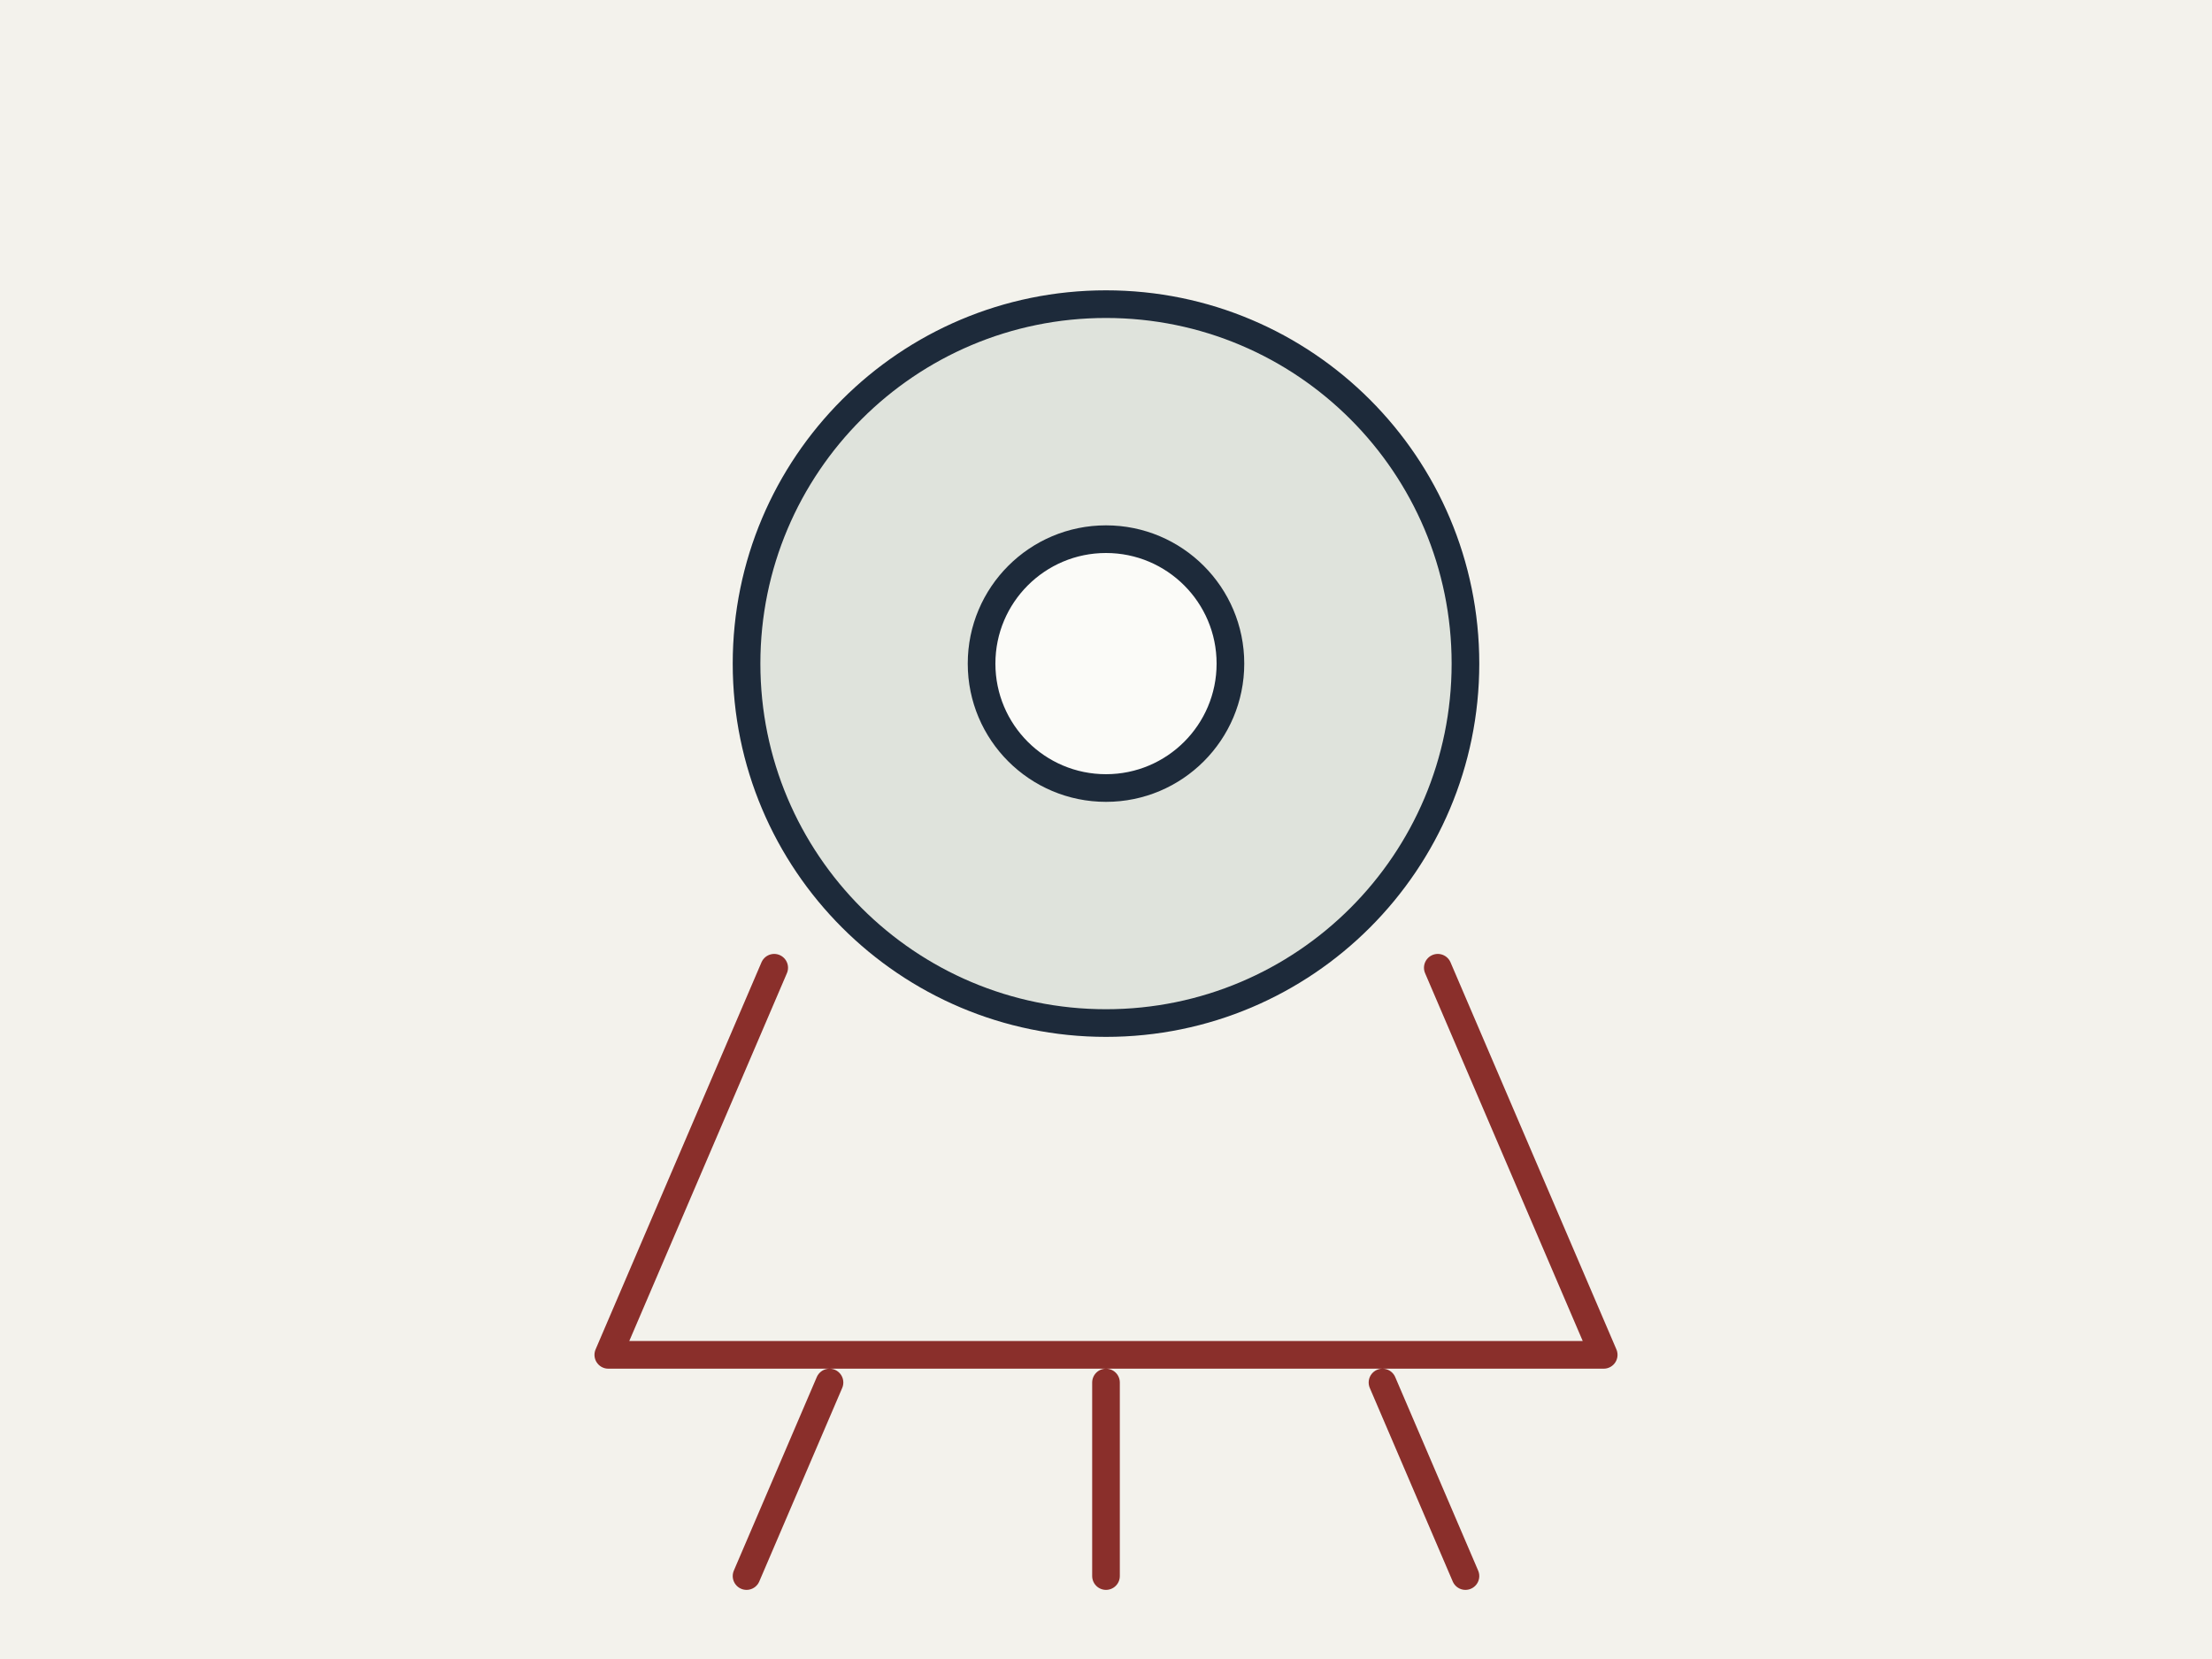
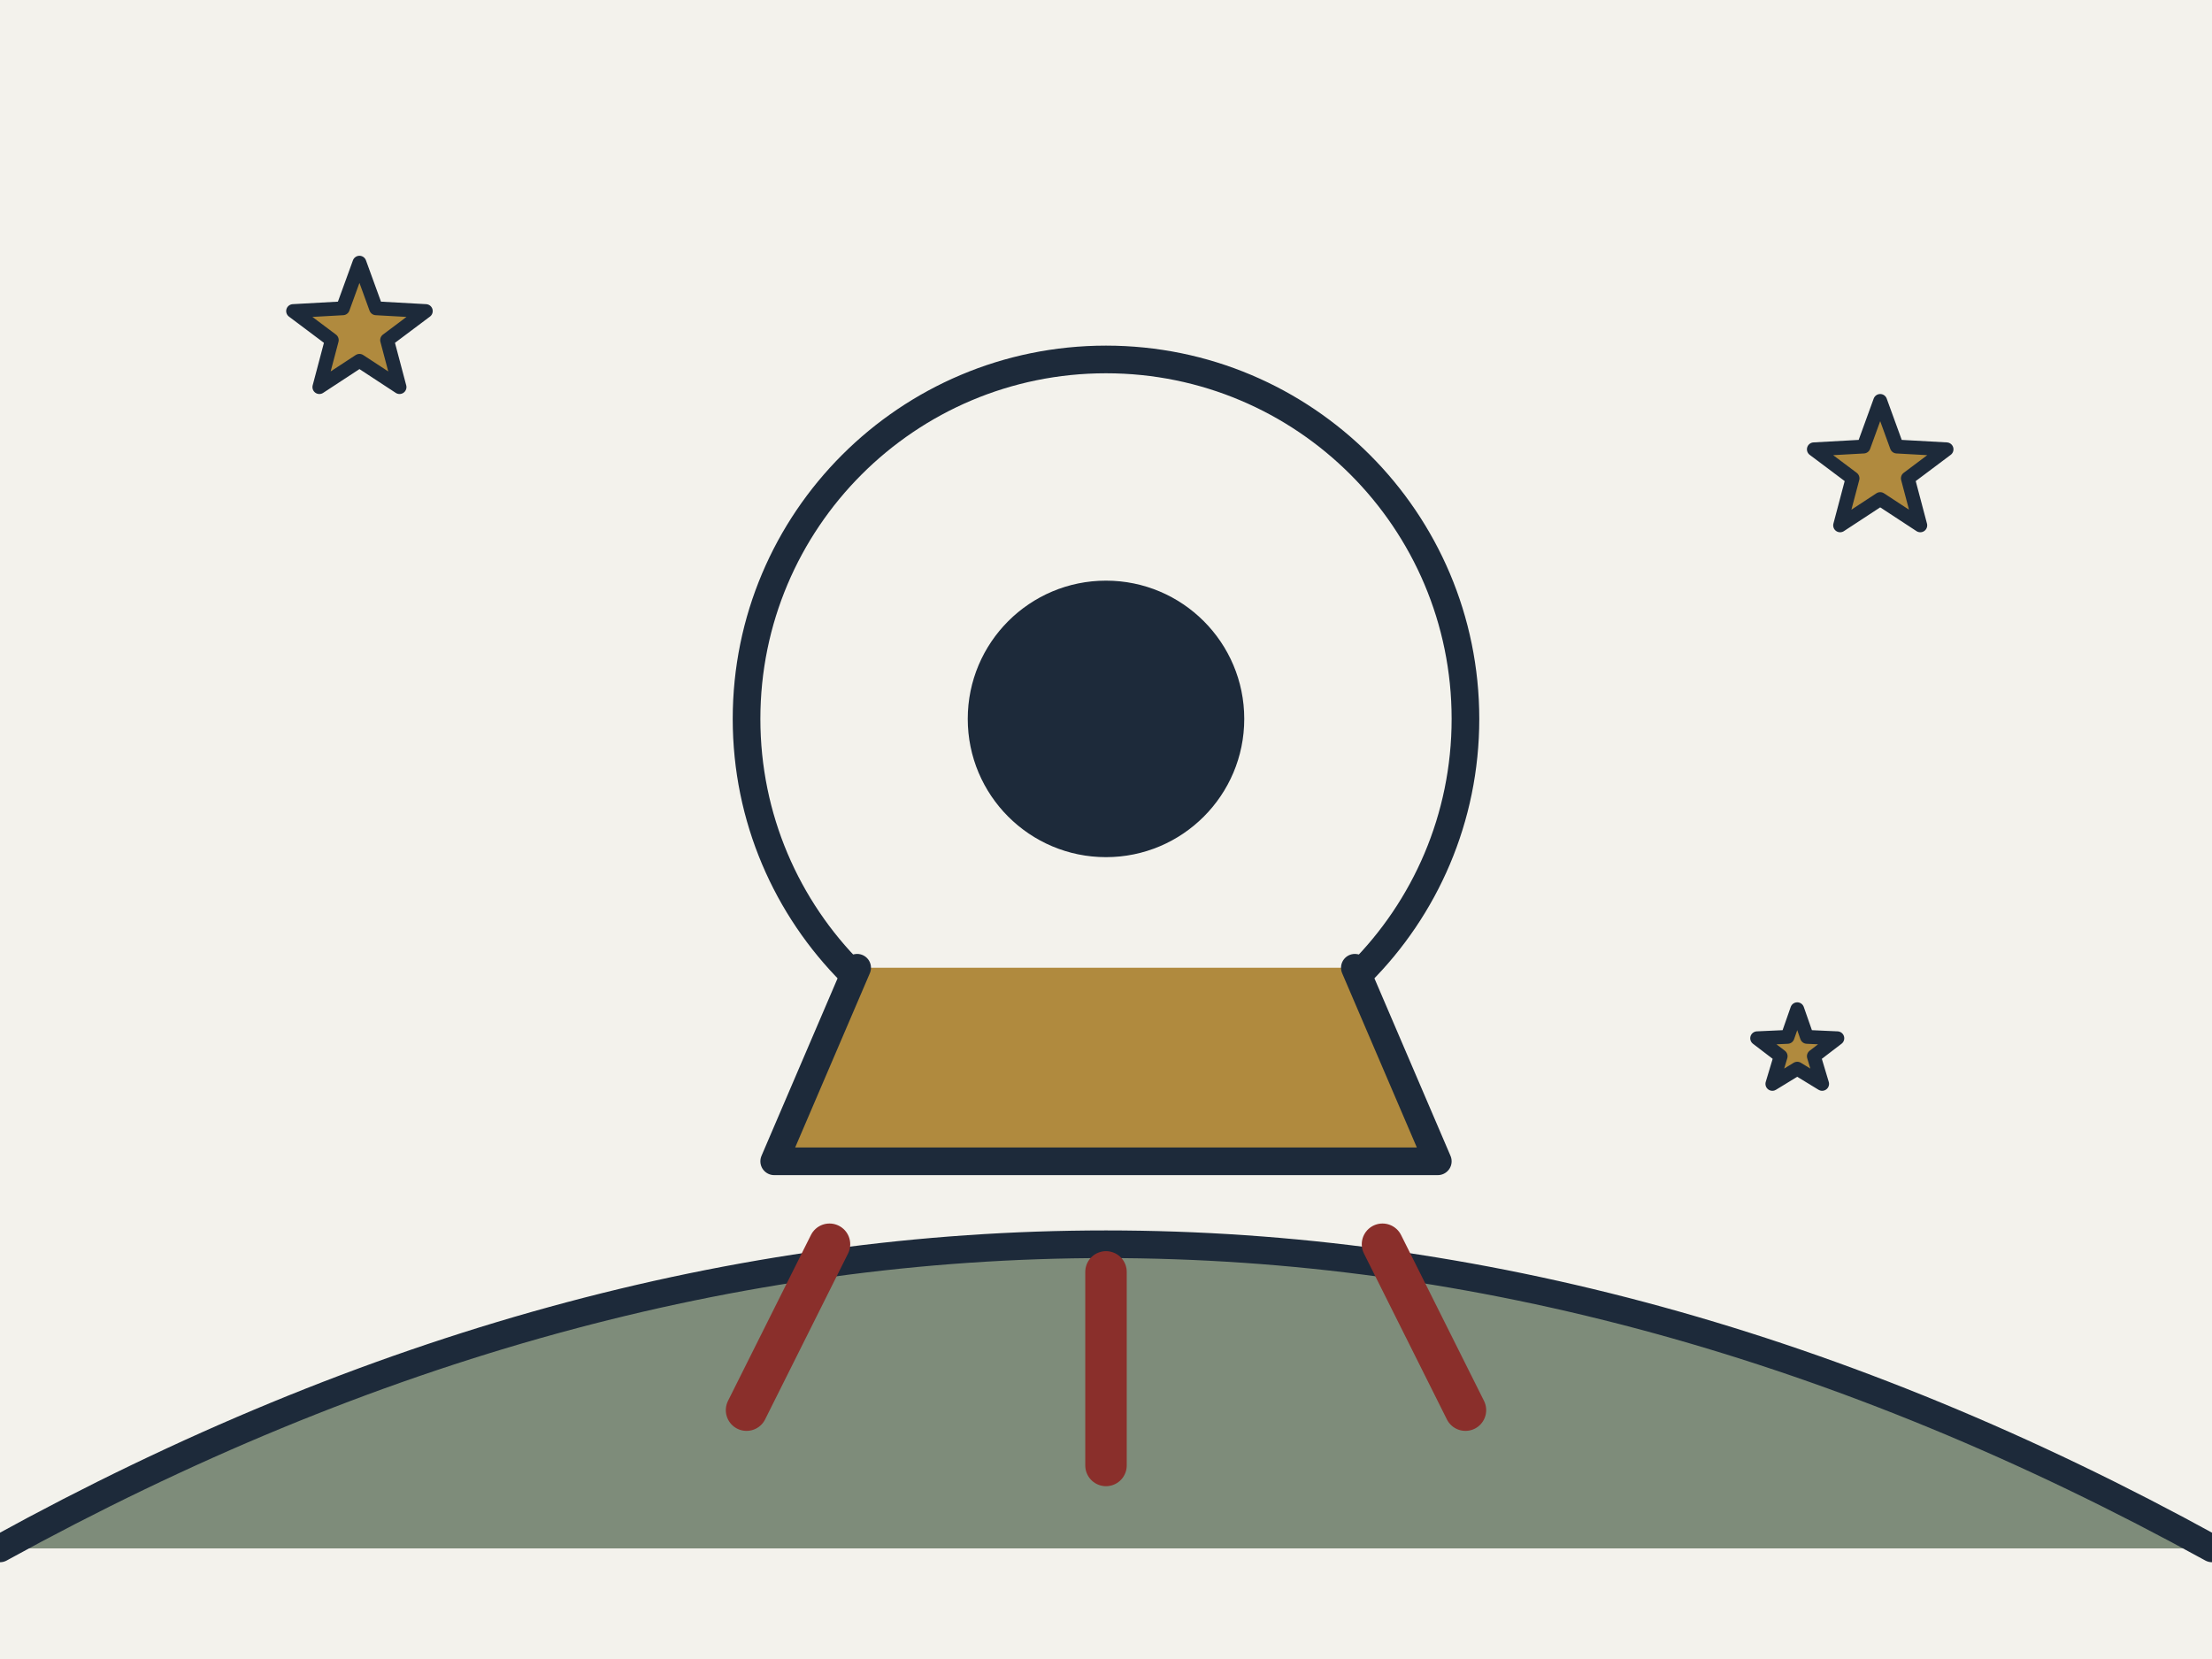
<svg xmlns="http://www.w3.org/2000/svg" viewBox="0 0 160 120" width="160" height="120">
  <rect width="160" height="120" fill="#f3f2ec" />
-   <g stroke="#1d2a3a" stroke-width="2" stroke-linejoin="round" stroke-linecap="round" fill="none">
-     <circle cx="80" cy="48" r="26" fill="#dfe3dc" />
-     <circle cx="80" cy="48" r="9" fill="#fbfbf8" />
-     <path d="M56 70l-12 28h72l-12-28M60 100l-6 14M100 100l6 14M80 100v14" stroke="#8a2f2b" />
+   <g fill="none" stroke="#1d2a3a" stroke-width="2" stroke-linejoin="round" stroke-linecap="round">
+     <path d="M0 112q80-44 160 0" fill="#7e8c7a" stroke-width="2" />
+     <circle cx="80" cy="52" r="26" fill="#f3f2ec" />
+     <circle cx="80" cy="52" r="9" fill="#1d2a3a" />
+     <path d="M62 70l-6 14h48l-6-14" fill="#b08a3e" />
+     <path d="M60 90l-6 12M80 92v14M100 90l6 12" stroke="#8a2f2b" stroke-width="3" />
+     <path d="M26.0 19.0L27.2 22.3L30.8 22.5L28.0 24.6L28.9 28.0L26.0 26.1L23.1 28.0L24.0 24.6L21.2 22.5L24.8 22.3z" fill="#b08a3e" stroke-width="1" />
+     <path d="M136.0 29.0L137.2 32.3L140.8 32.5L138.0 34.6L138.9 38.0L136.0 36.1L133.1 38.0L134.0 34.6L131.2 32.5L134.8 32.3z" fill="#b08a3e" stroke-width="1" />
+     <path d="M130.0 73.0L130.7 75.0L132.9 75.1L131.2 76.4L131.8 78.4L130.0 77.3L128.2 78.4L128.8 76.4L127.1 75.1L129.3 75.0z" fill="#b08a3e" stroke-width="1" />
  </g>
</svg>
